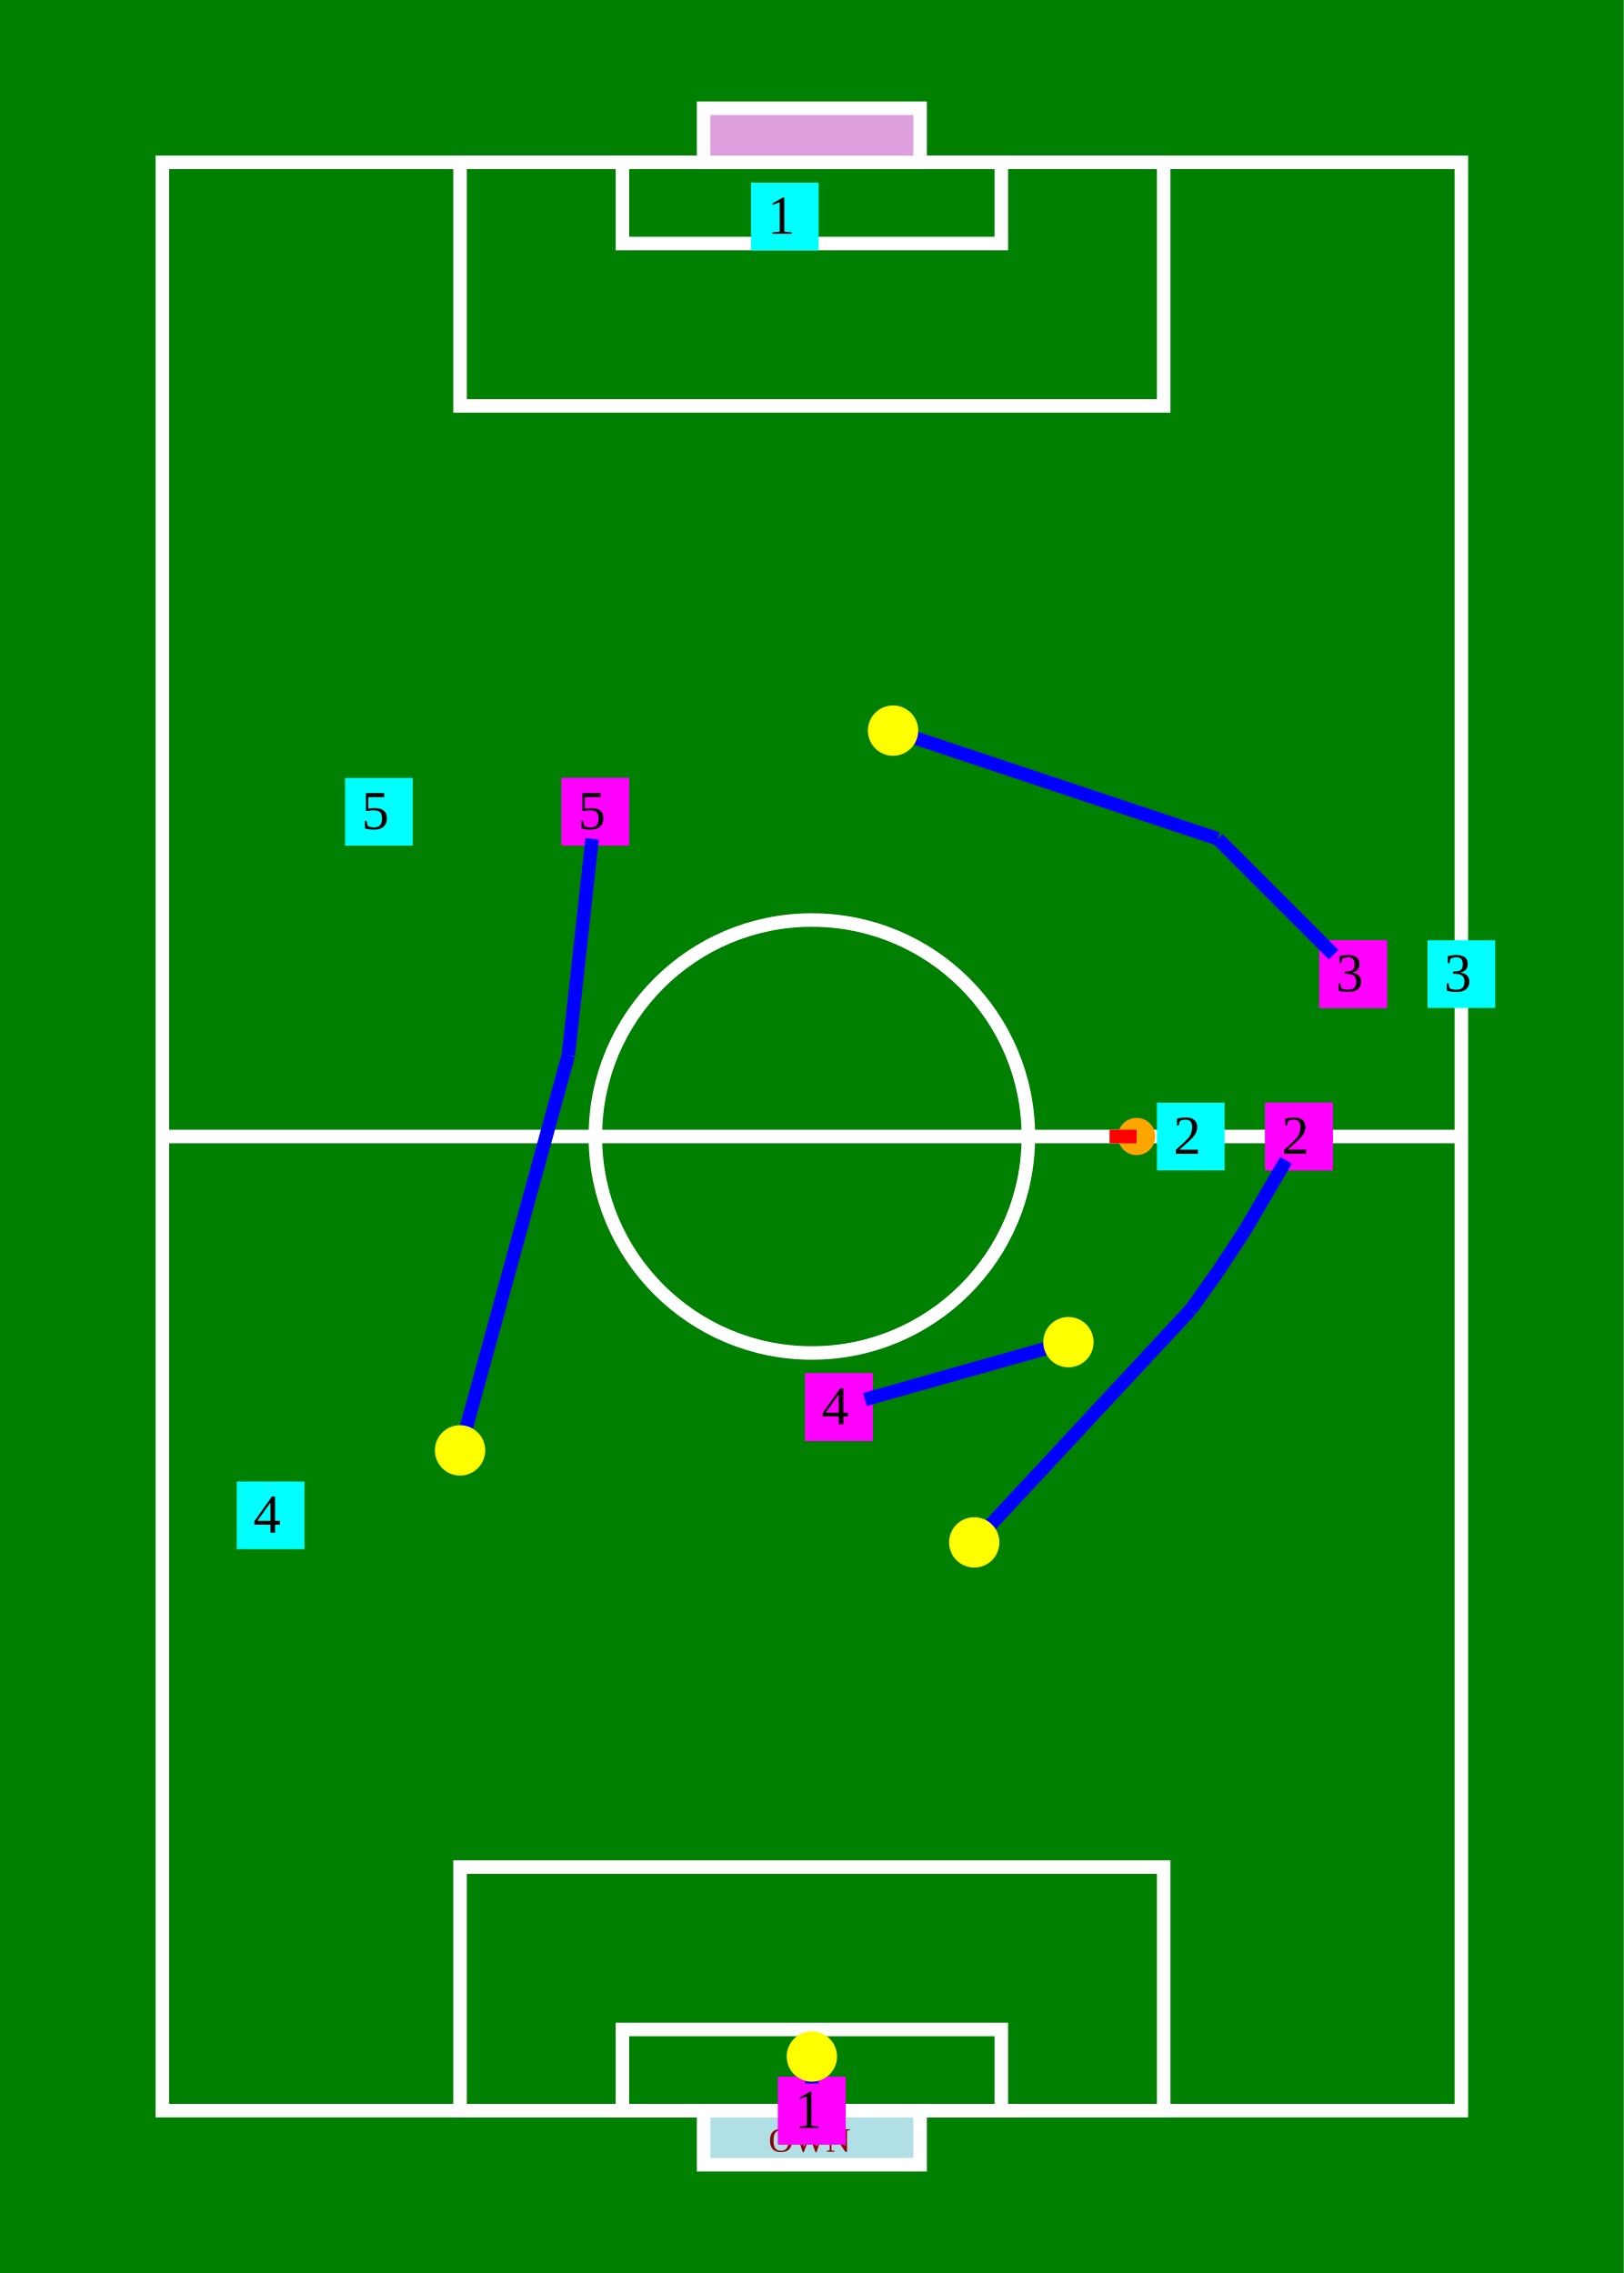
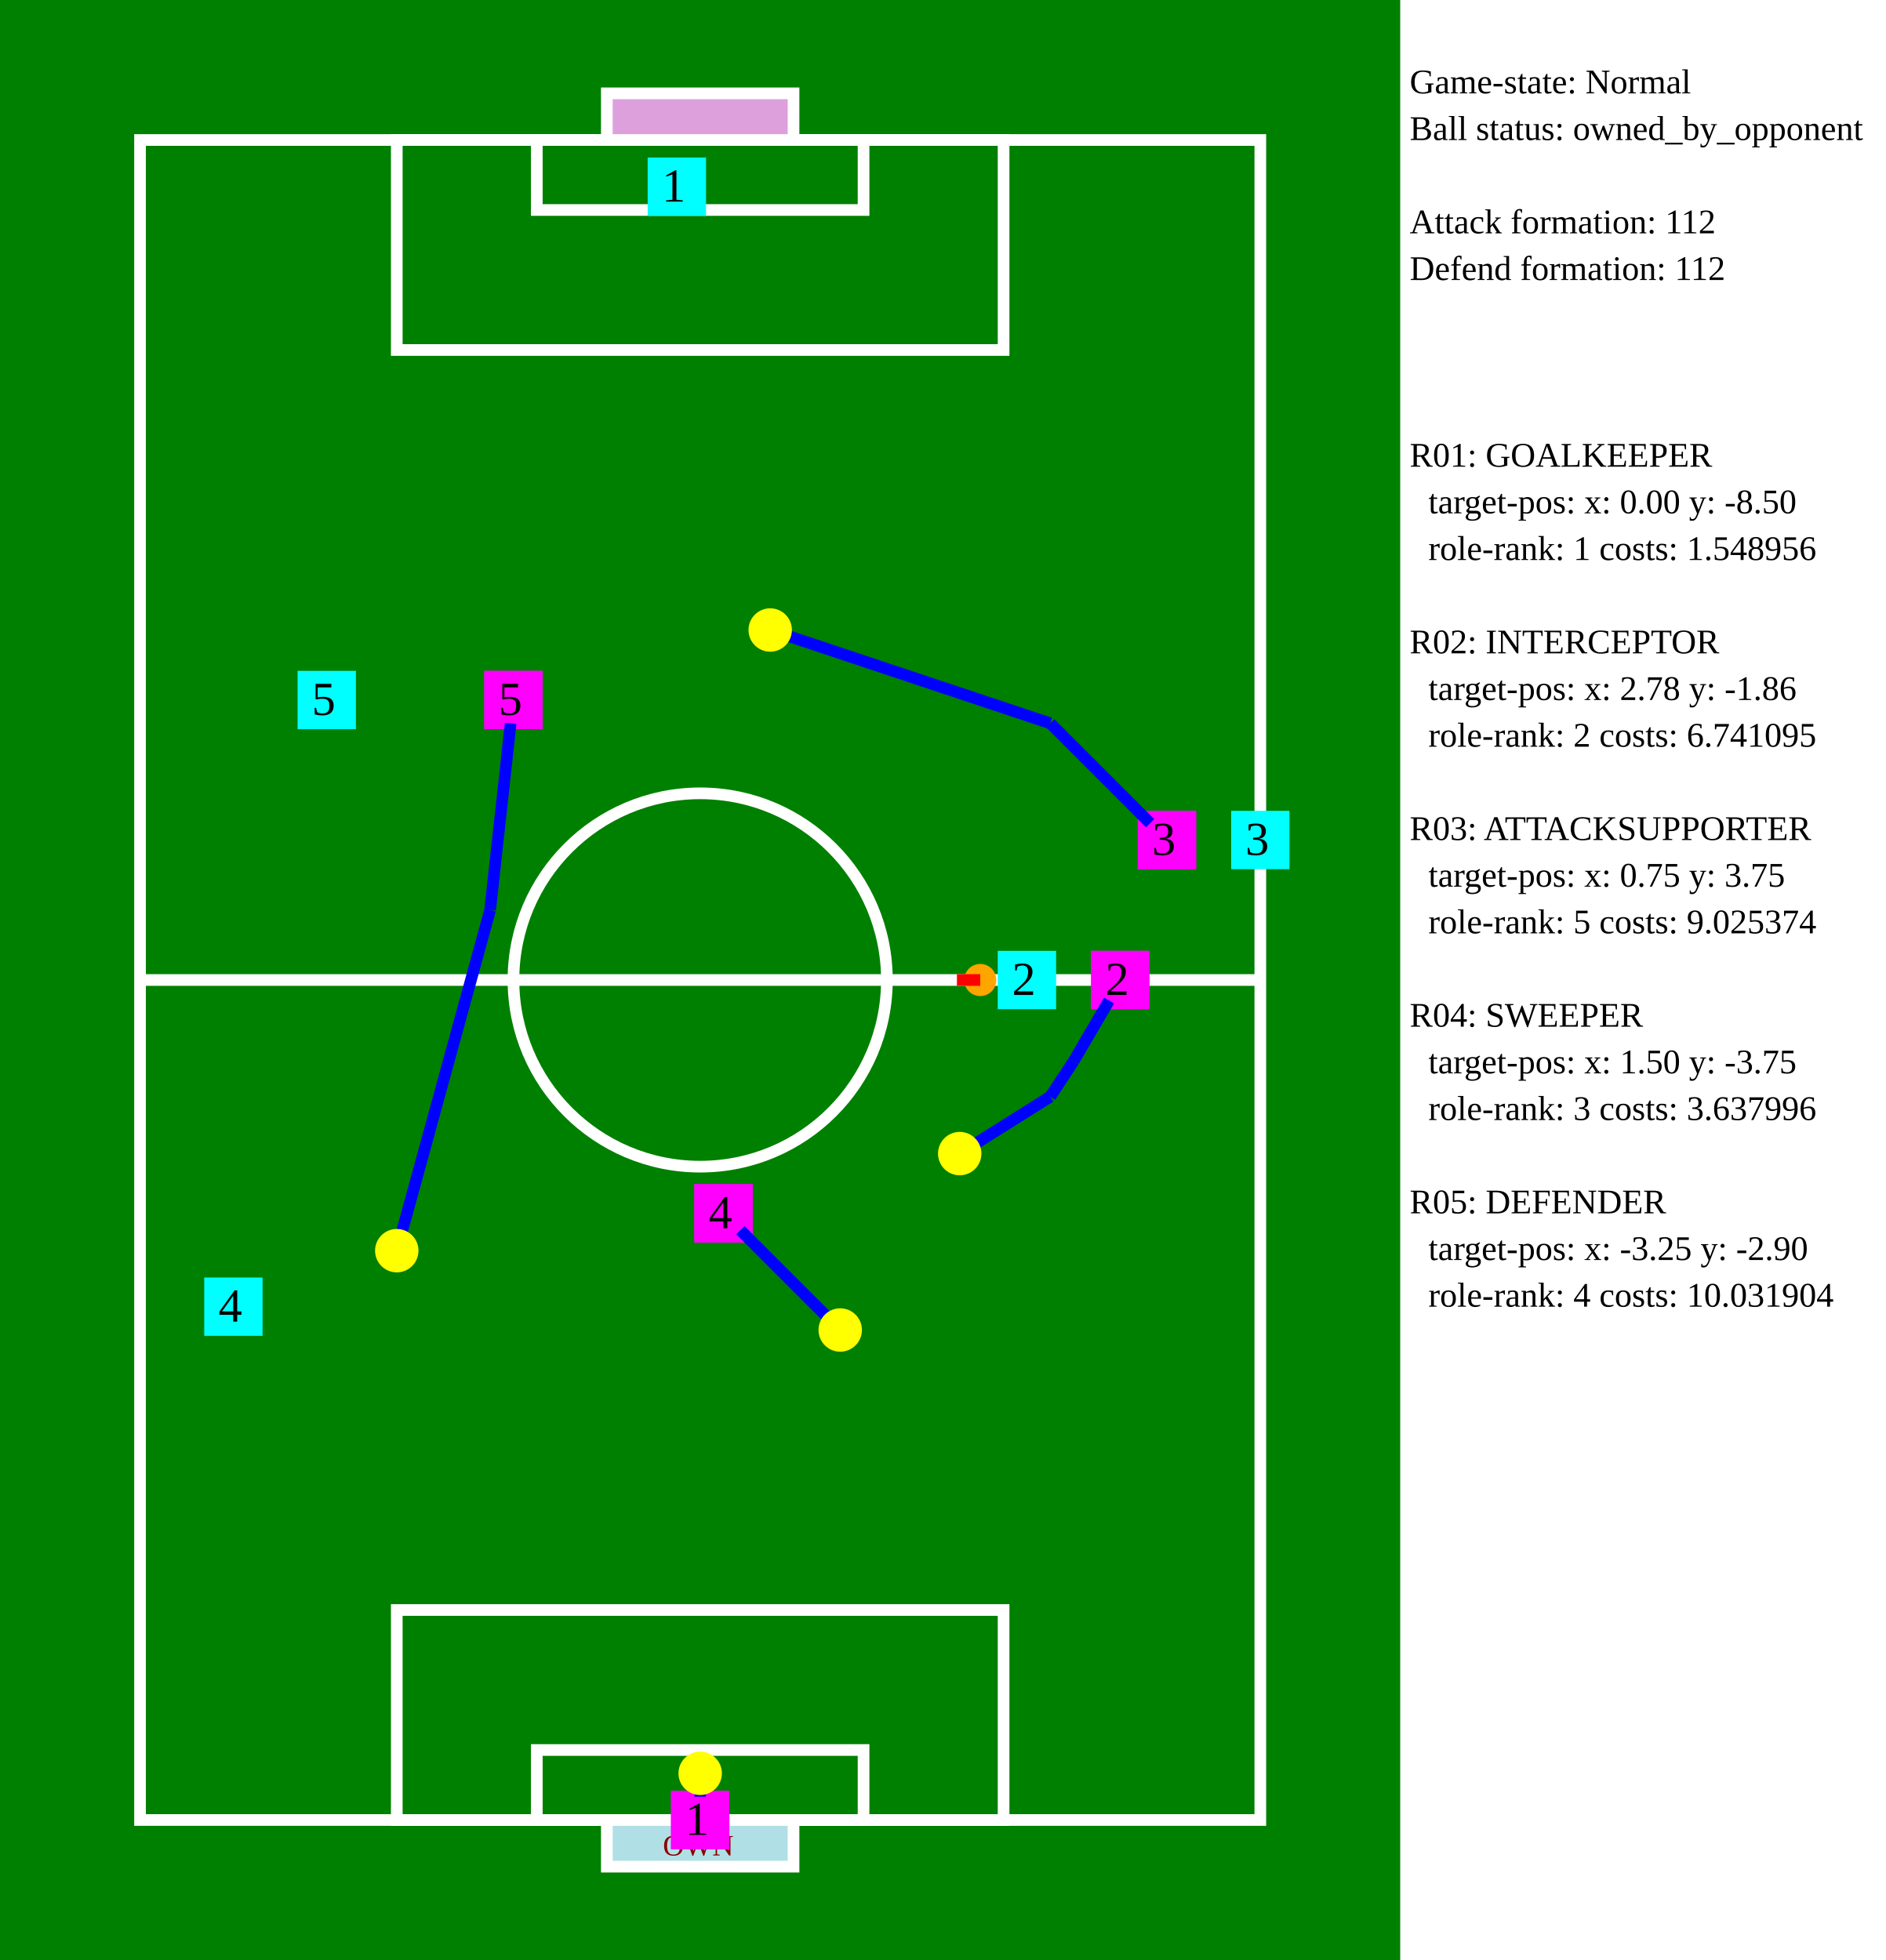
- <svg xmlns="http://www.w3.org/2000/svg" width="15.00cm" height="21.00cm" version="1.1">
+ <svg xmlns="http://www.w3.org/2000/svg" width="20.20cm" height="21.00cm" version="1.1">
  <rect x="0cm" y="0cm" width="15.00cm" height="21.00cm" fill="green" stroke-width="0.02cm" />
+   <rect x="15.00cm" y="0cm" width="5.20cm" height="21.00cm" fill="white" stroke-width="0.02cm" />
+   <text x="15.10cm" y="1.00cm" font-size="14" font-weight-absolute="bold" fill="black">Game-state: Normal</text>
+   <text x="15.10cm" y="1.50cm" font-size="14" font-weight-absolute="bold" fill="black">Ball status: owned_by_opponent</text>
+   <text x="15.10cm" y="2.50cm" font-size="14" font-weight-absolute="bold" fill="black">Attack formation: 112</text>
+   <text x="15.10cm" y="3.00cm" font-size="14" font-weight-absolute="bold" fill="black">Defend formation: 112</text>
+   <text x="15.10cm" y="5.00cm" font-size="14" font-weight-absolute="bold" fill="black">R01: GOALKEEPER</text>
+   <text x="15.30cm" y="5.50cm" font-size="14" font-weight-absolute="bold" fill="black">target-pos: x: 0.00 y: -8.50</text>
+   <text x="15.30cm" y="6.00cm" font-size="14" font-weight-absolute="bold" fill="black">role-rank: 1 costs: 1.548956</text>
+   <text x="15.10cm" y="7.00cm" font-size="14" font-weight-absolute="bold" fill="black">R02: INTERCEPTOR</text>
+   <text x="15.30cm" y="7.50cm" font-size="14" font-weight-absolute="bold" fill="black">target-pos: x: 2.78 y: -1.86</text>
+   <text x="15.30cm" y="8.00cm" font-size="14" font-weight-absolute="bold" fill="black">role-rank: 2 costs: 6.741095</text>
+   <text x="15.10cm" y="9.00cm" font-size="14" font-weight-absolute="bold" fill="black">R03: ATTACKSUPPORTER</text>
+   <text x="15.30cm" y="9.50cm" font-size="14" font-weight-absolute="bold" fill="black">target-pos: x: 0.75 y: 3.75</text>
+   <text x="15.30cm" y="10.00cm" font-size="14" font-weight-absolute="bold" fill="black">role-rank: 5 costs: 9.025374</text>
+   <text x="15.10cm" y="11.00cm" font-size="14" font-weight-absolute="bold" fill="black">R04: SWEEPER</text>
+   <text x="15.30cm" y="11.50cm" font-size="14" font-weight-absolute="bold" fill="black">target-pos: x: 1.50 y: -3.75</text>
+   <text x="15.30cm" y="12.00cm" font-size="14" font-weight-absolute="bold" fill="black">role-rank: 3 costs: 3.637996</text>
+   <text x="15.10cm" y="13.00cm" font-size="14" font-weight-absolute="bold" fill="black">R05: DEFENDER</text>
+   <text x="15.30cm" y="13.50cm" font-size="14" font-weight-absolute="bold" fill="black">target-pos: x: -3.25 y: -2.90</text>
+   <text x="15.30cm" y="14.00cm" font-size="14" font-weight-absolute="bold" fill="black">role-rank: 4 costs: 10.031904</text>
  <rect x="1.50cm" y="1.50cm" width="12.00cm" height="18.00cm" fill="none" stroke="white" stroke-width="0.125cm" />
  <line x1="1.50cm" y1="10.50cm" x2="13.50cm" y2="10.50cm" stroke-width="0.125cm" stroke="white" />
  <circle cx="7.50cm" cy="10.50cm" r="2.00cm" fill="none" stroke="white" stroke-width="0.125cm" />
  <rect x="4.25cm" y="1.50cm" width="6.50cm" height="2.25cm" fill="green" stroke="white" stroke-width="0.125cm" />
  <rect x="4.25cm" y="17.25cm" width="6.50cm" height="2.25cm" fill="green" stroke="white" stroke-width="0.125cm" />
  <rect x="5.75cm" y="1.50cm" width="3.50cm" height="0.75cm" fill="green" stroke="white" stroke-width="0.125cm" />
  <rect x="5.75cm" y="18.75cm" width="3.50cm" height="0.75cm" fill="green" stroke="white" stroke-width="0.125cm" />
  <rect x="6.50cm" y="1.00cm" width="2.00cm" height="0.50cm" fill="plum" stroke="white" stroke-width="0.125cm" />
  <rect x="6.50cm" y="19.50cm" width="2.00cm" height="0.50cm" fill="powderblue" stroke="white" stroke-width="0.125cm" />
  <text x="7.10cm" y="19.88cm" fill="darkred">OWN</text>
  <rect x="7.00cm" y="1.75cm" width="0.50cm" height="0.50cm" fill="cyan" stroke="cyan" stroke-width="0.125cm" />
  <text x="7.09cm" y="2.16cm" font-size="large" font-weight-absolute="bold" fill="black">1</text>
  <rect x="10.75cm" y="10.25cm" width="0.50cm" height="0.50cm" fill="cyan" stroke="cyan" stroke-width="0.125cm" />
  <text x="10.84cm" y="10.66cm" font-size="large" font-weight-absolute="bold" fill="black">2</text>
  <rect x="13.25cm" y="8.75cm" width="0.50cm" height="0.50cm" fill="cyan" stroke="cyan" stroke-width="0.125cm" />
  <text x="13.34cm" y="9.16cm" font-size="large" font-weight-absolute="bold" fill="black">3</text>
  <rect x="2.25cm" y="13.75cm" width="0.50cm" height="0.50cm" fill="cyan" stroke="cyan" stroke-width="0.125cm" />
  <text x="2.34cm" y="14.16cm" font-size="large" font-weight-absolute="bold" fill="black">4</text>
  <rect x="3.25cm" y="7.25cm" width="0.50cm" height="0.50cm" fill="cyan" stroke="cyan" stroke-width="0.125cm" />
  <text x="3.34cm" y="7.66cm" font-size="large" font-weight-absolute="bold" fill="black">5</text>
  <rect x="7.25cm" y="19.25cm" width="0.50cm" height="0.50cm" fill="magenta" stroke="magenta" stroke-width="0.125cm" />
  <rect x="11.75cm" y="10.25cm" width="0.50cm" height="0.50cm" fill="magenta" stroke="magenta" stroke-width="0.125cm" />
  <rect x="12.25cm" y="8.75cm" width="0.50cm" height="0.50cm" fill="magenta" stroke="magenta" stroke-width="0.125cm" />
  <rect x="7.50cm" y="12.75cm" width="0.50cm" height="0.50cm" fill="magenta" stroke="magenta" stroke-width="0.125cm" />
  <rect x="5.25cm" y="7.25cm" width="0.50cm" height="0.50cm" fill="magenta" stroke="magenta" stroke-width="0.125cm" />
  <rect x="7.25cm" y="19.25cm" width="0.50cm" height="0.50cm" fill="magenta" stroke="magenta" stroke-width="0.125cm" />
  <line x1="7.50cm" y1="19.25cm" x2="7.50cm" y2="19.00cm" stroke-width="0.125cm" stroke="blue" />
  <circle cx="7.50cm" cy="19.00cm" r="0.17cm" fill="yellow" stroke="yellow" stroke-width="0.125cm" />
  <rect x="11.75cm" y="10.25cm" width="0.50cm" height="0.50cm" fill="magenta" stroke="magenta" stroke-width="0.125cm" />
  <line x1="11.88cm" y1="10.72cm" x2="11.50cm" y2="11.37cm" stroke-width="0.125cm" stroke="blue" />
  <line x1="11.50cm" y1="11.37cm" x2="11.25cm" y2="11.75cm" stroke-width="0.125cm" stroke="blue" />
-   <line x1="11.25cm" y1="11.75cm" x2="11.00cm" y2="12.10cm" stroke-width="0.125cm" stroke="blue" />
-   <line x1="11.00cm" y1="12.10cm" x2="9.00cm" y2="14.25cm" stroke-width="0.125cm" stroke="blue" />
-   <circle cx="9.00cm" cy="14.25cm" r="0.17cm" fill="yellow" stroke="yellow" stroke-width="0.125cm" />
+   <line x1="11.25cm" y1="11.75cm" x2="10.28cm" y2="12.36cm" stroke-width="0.125cm" stroke="blue" />
+   <circle cx="10.28cm" cy="12.36cm" r="0.17cm" fill="yellow" stroke="yellow" stroke-width="0.125cm" />
  <rect x="12.25cm" y="8.75cm" width="0.50cm" height="0.50cm" fill="magenta" stroke="magenta" stroke-width="0.125cm" />
  <line x1="12.32cm" y1="8.82cm" x2="11.25cm" y2="7.75cm" stroke-width="0.125cm" stroke="blue" />
  <line x1="11.25cm" y1="7.75cm" x2="8.25cm" y2="6.75cm" stroke-width="0.125cm" stroke="blue" />
  <circle cx="8.25cm" cy="6.75cm" r="0.17cm" fill="yellow" stroke="yellow" stroke-width="0.125cm" />
  <rect x="7.50cm" y="12.75cm" width="0.50cm" height="0.50cm" fill="magenta" stroke="magenta" stroke-width="0.125cm" />
-   <line x1="7.99cm" y1="12.93cm" x2="9.87cm" y2="12.40cm" stroke-width="0.125cm" stroke="blue" />
-   <circle cx="9.87cm" cy="12.40cm" r="0.17cm" fill="yellow" stroke="yellow" stroke-width="0.125cm" />
+   <line x1="7.93cm" y1="13.18cm" x2="9.00cm" y2="14.25cm" stroke-width="0.125cm" stroke="blue" />
+   <circle cx="9.00cm" cy="14.25cm" r="0.17cm" fill="yellow" stroke="yellow" stroke-width="0.125cm" />
  <rect x="5.25cm" y="7.25cm" width="0.50cm" height="0.50cm" fill="magenta" stroke="magenta" stroke-width="0.125cm" />
  <line x1="5.47cm" y1="7.75cm" x2="5.25cm" y2="9.75cm" stroke-width="0.125cm" stroke="blue" />
  <line x1="5.25cm" y1="9.75cm" x2="4.25cm" y2="13.40cm" stroke-width="0.125cm" stroke="blue" />
  <circle cx="4.25cm" cy="13.40cm" r="0.17cm" fill="yellow" stroke="yellow" stroke-width="0.125cm" />
  <text x="7.34cm" y="19.66cm" font-size="large" font-weight-absolute="bold" fill="black">1</text>
  <text x="11.84cm" y="10.66cm" font-size="large" font-weight-absolute="bold" fill="black">2</text>
  <text x="12.34cm" y="9.16cm" font-size="large" font-weight-absolute="bold" fill="black">3</text>
  <text x="7.59cm" y="13.16cm" font-size="large" font-weight-absolute="bold" fill="black">4</text>
  <text x="5.34cm" y="7.66cm" font-size="large" font-weight-absolute="bold" fill="black">5</text>
  <circle cx="10.50cm" cy="10.50cm" r="0.11cm" fill="orange" stroke="orange" stroke-width="0.125cm" />
  <line x1="10.50cm" y1="10.50cm" x2="10.25cm" y2="10.50cm" stroke-width="0.125cm" stroke="red" />
</svg>
